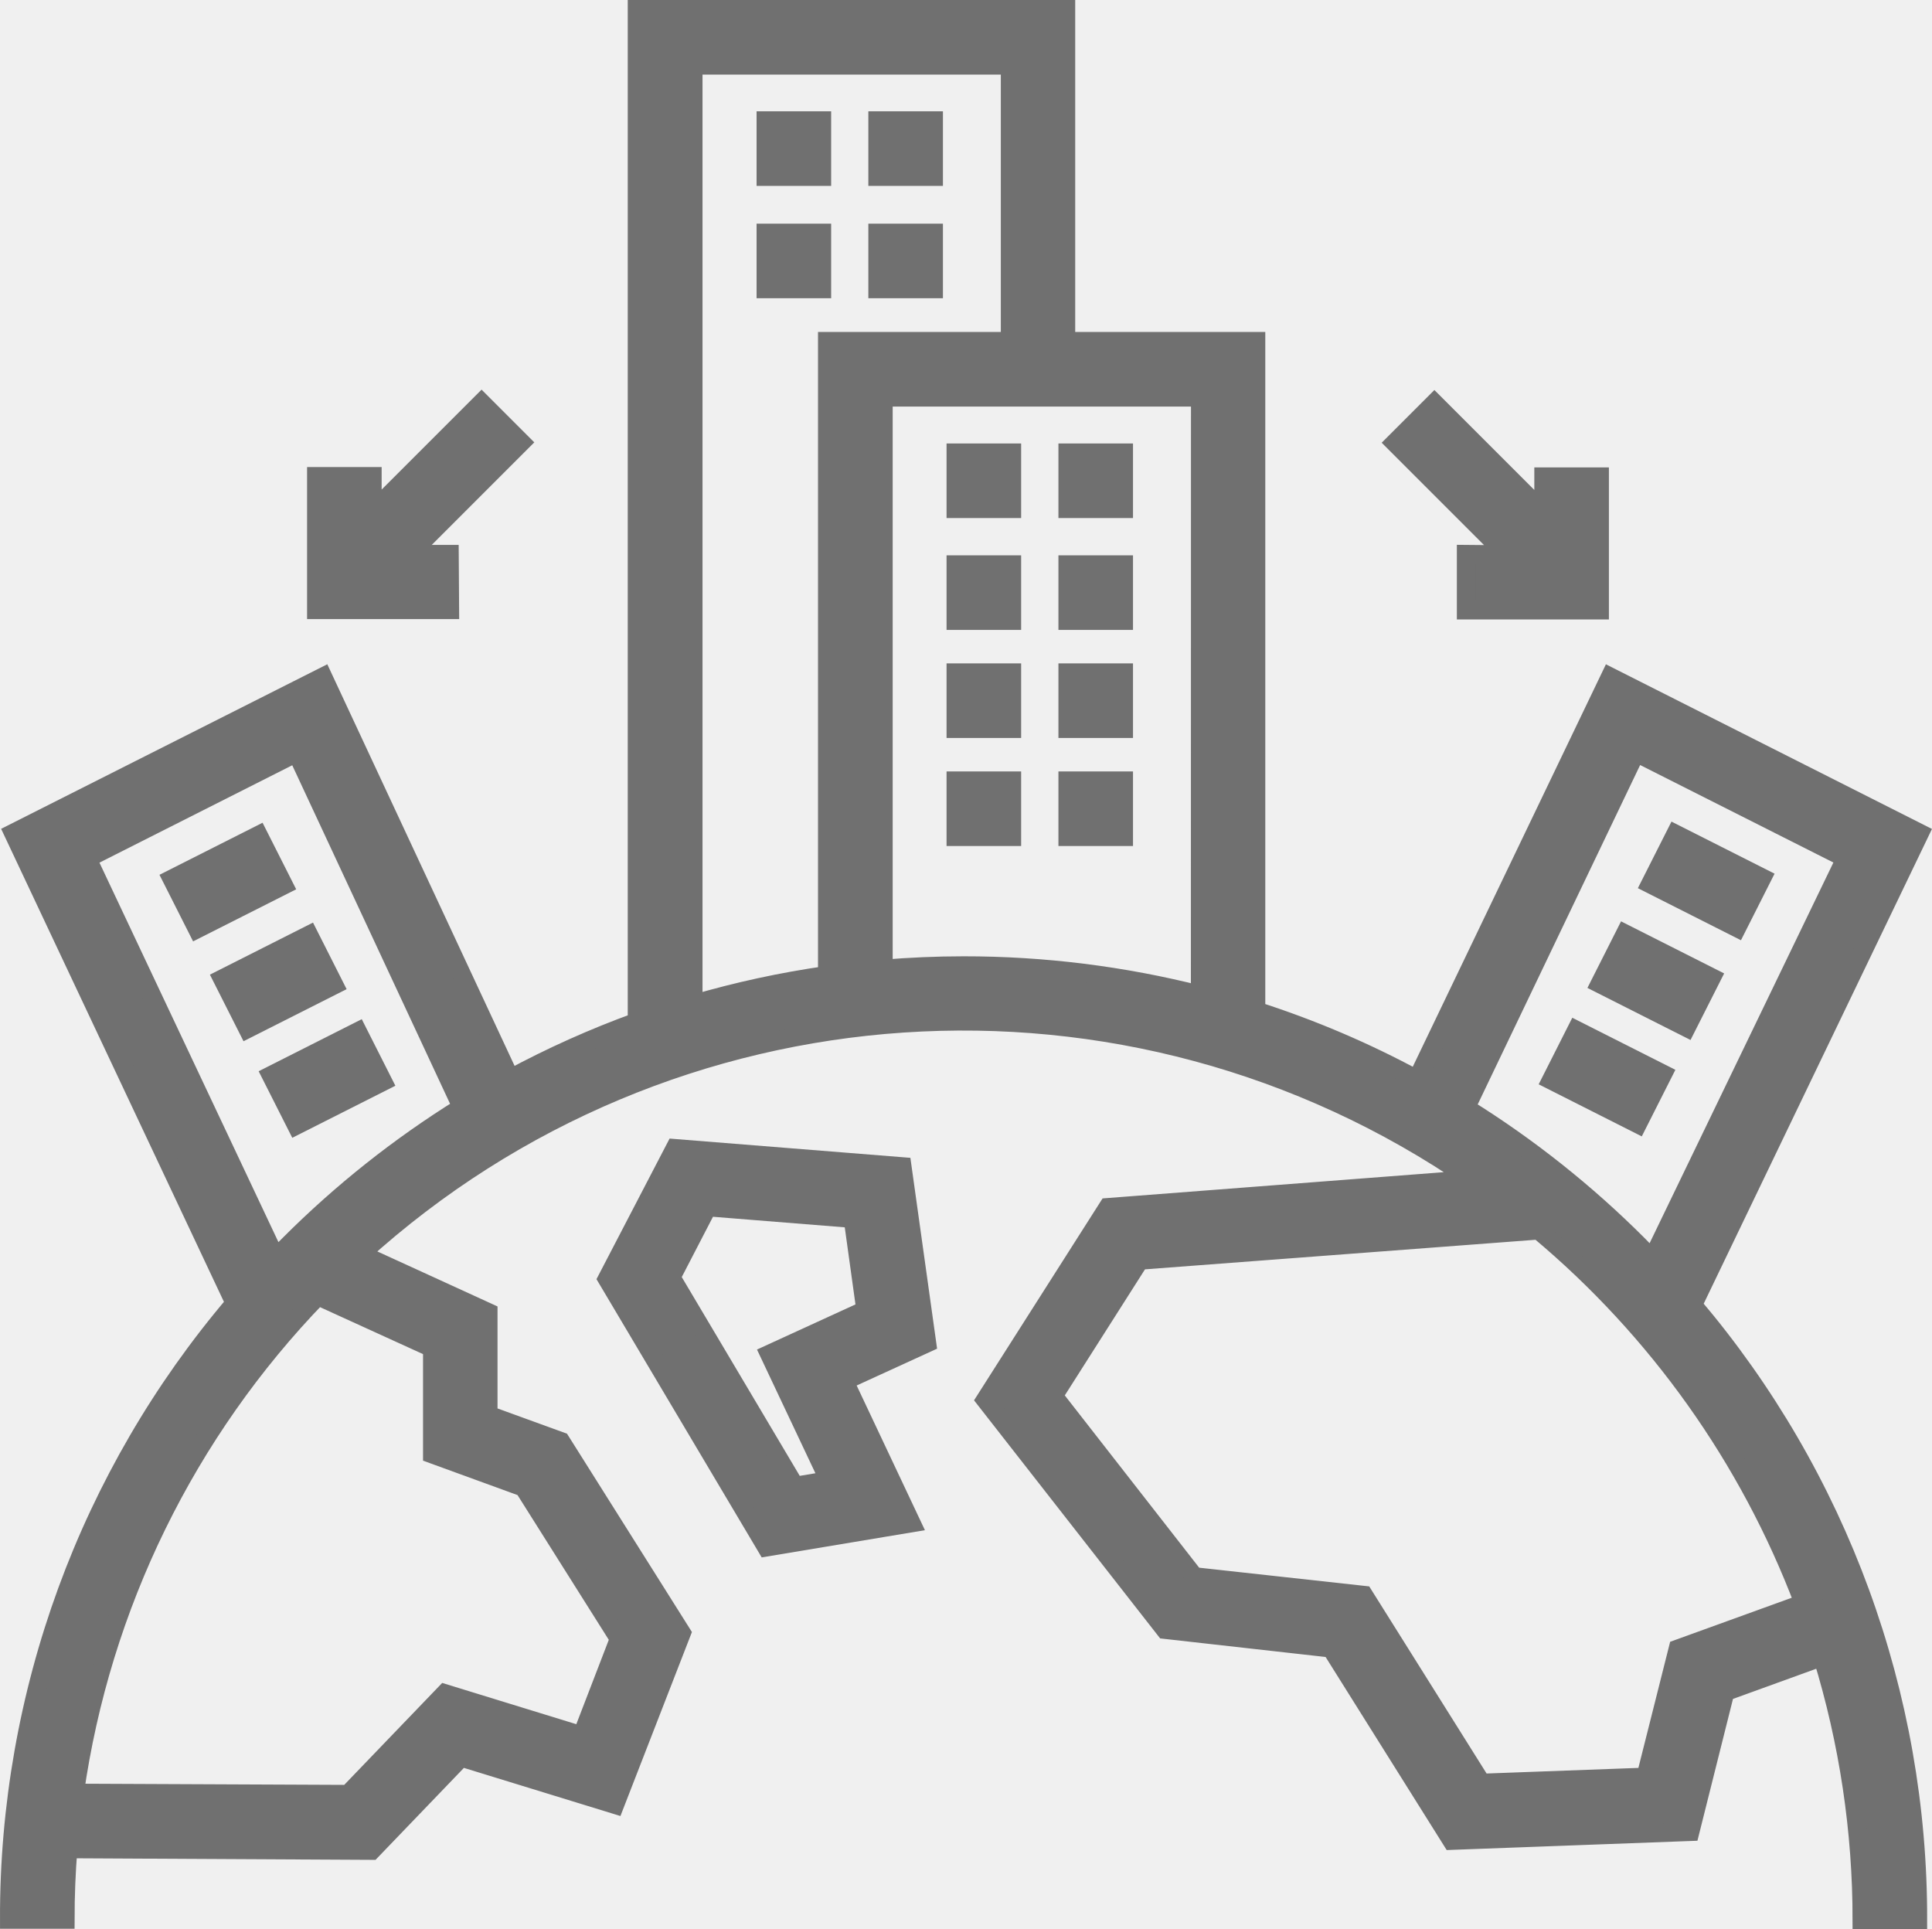
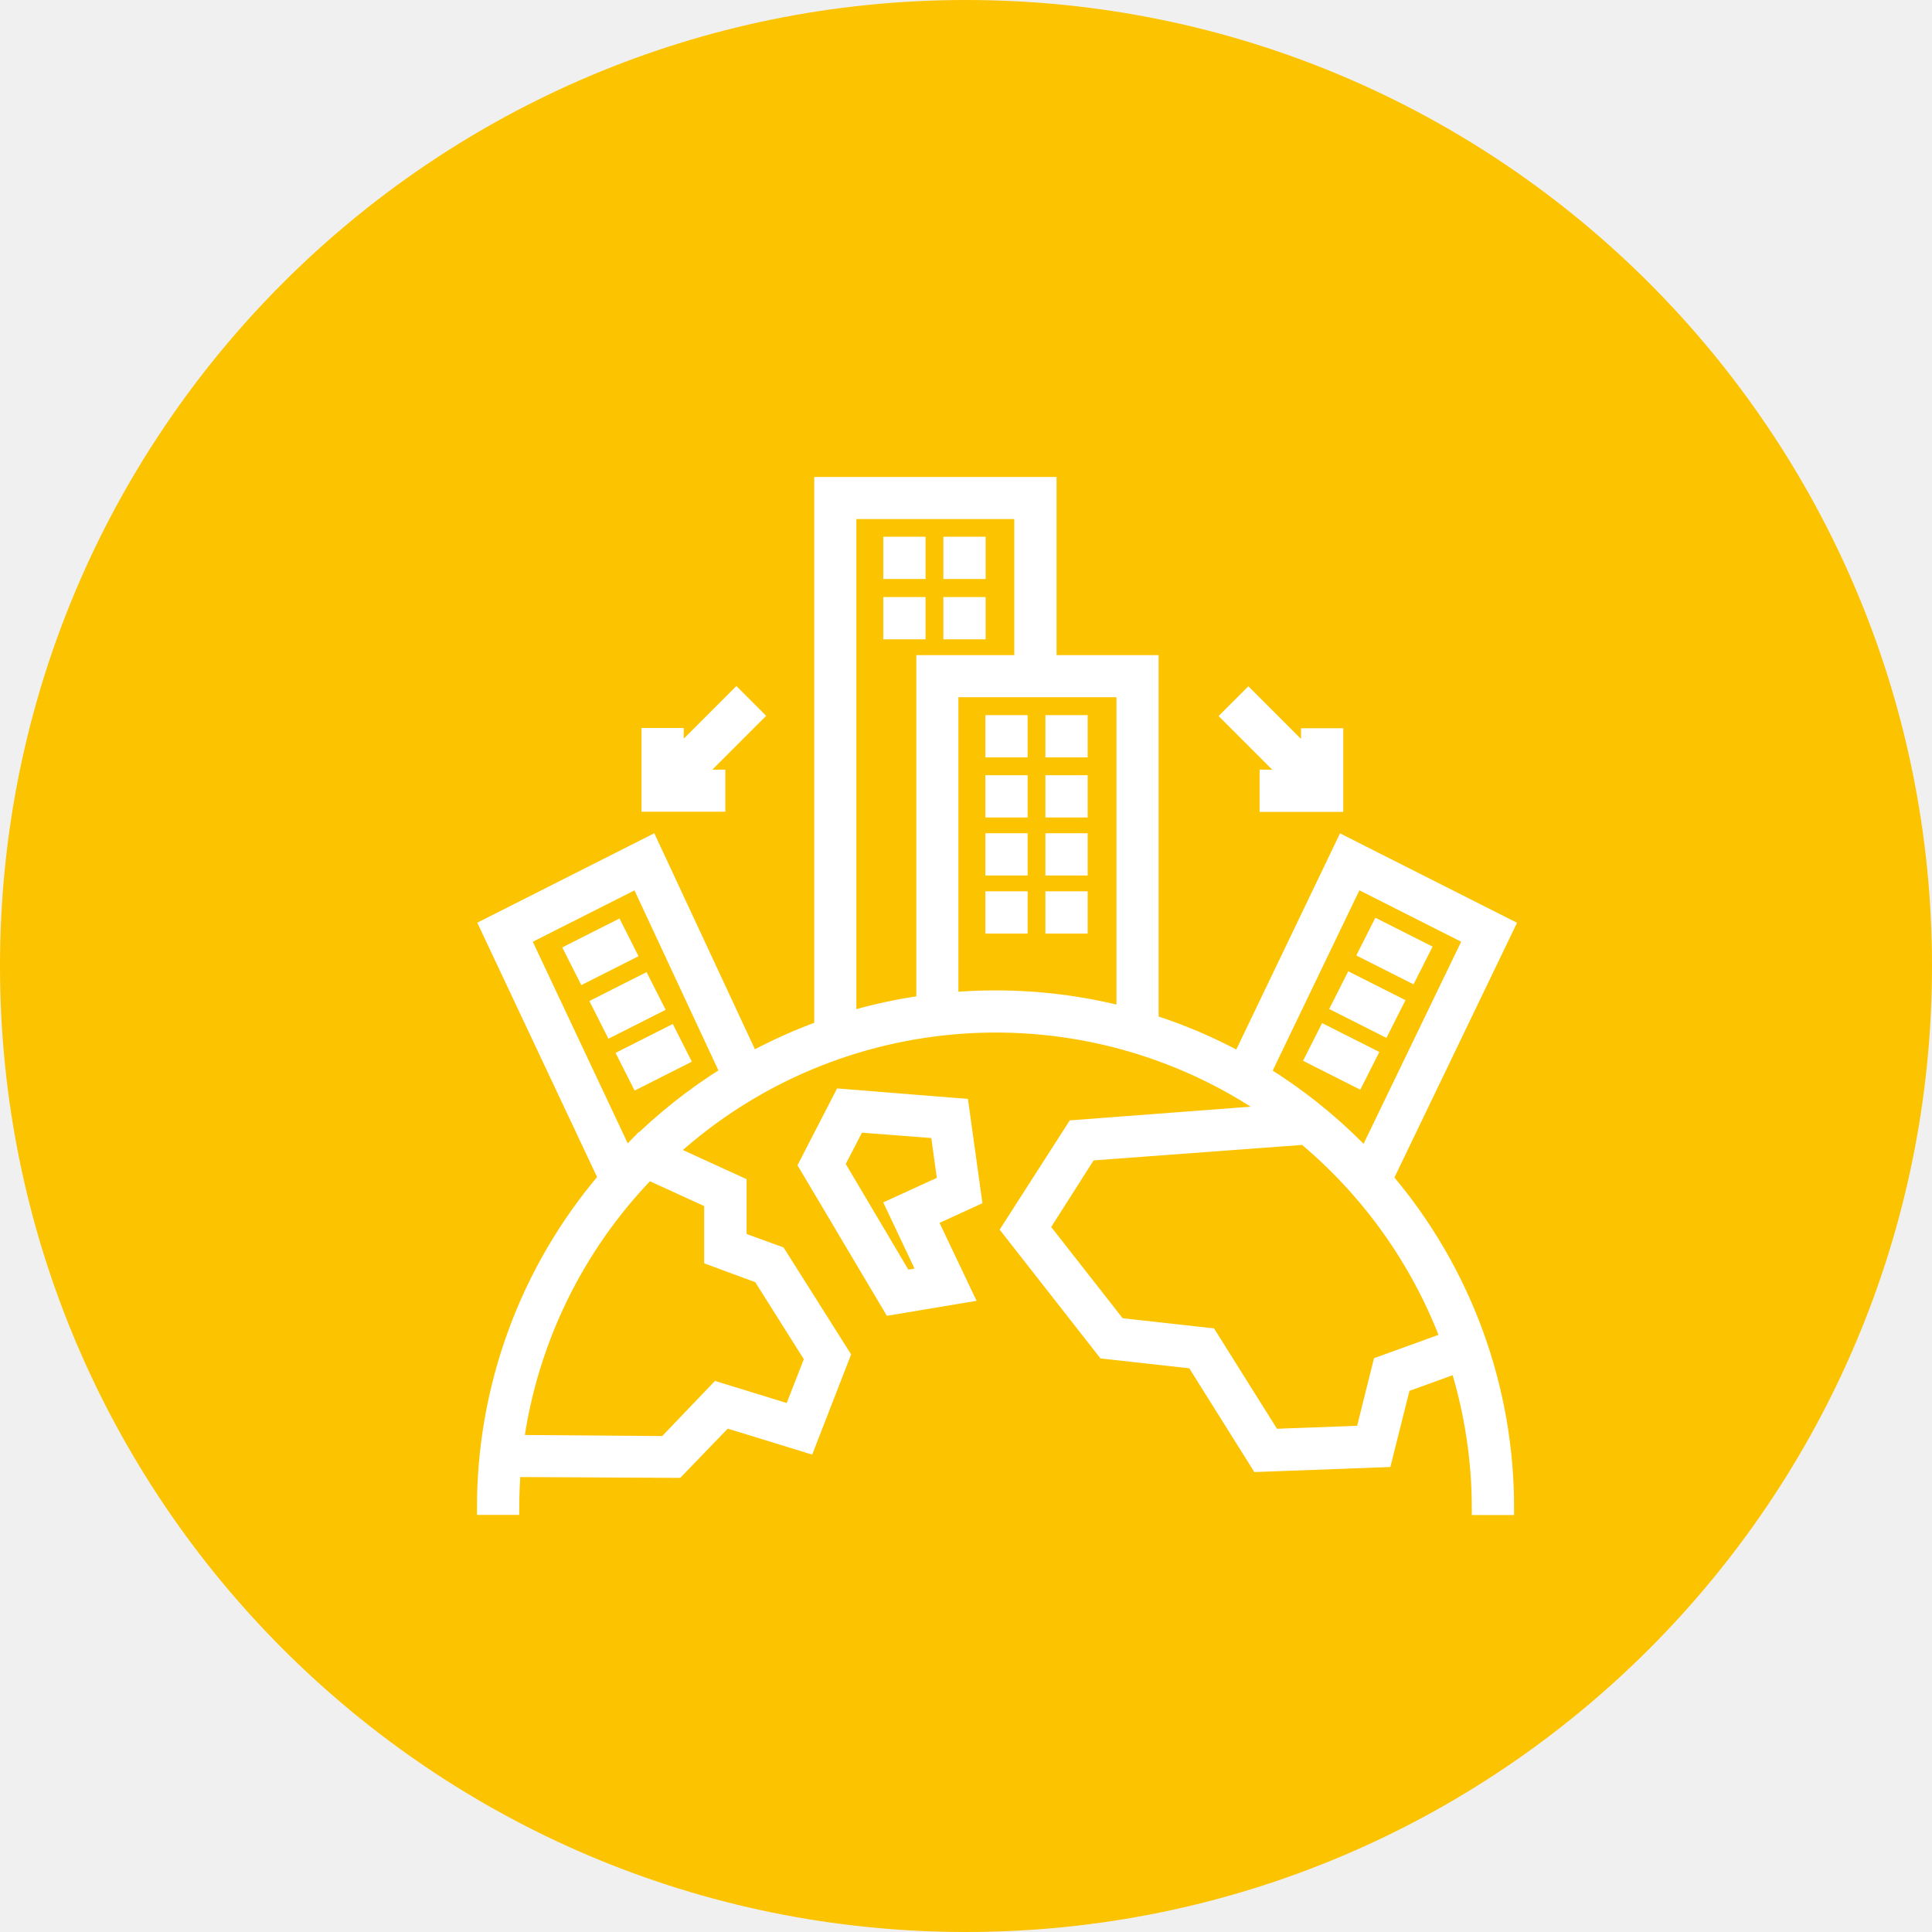
- <svg xmlns="http://www.w3.org/2000/svg" width="20.725" height="20.689" viewBox="0 0 20.725 20.689">
+ <svg xmlns="http://www.w3.org/2000/svg" width="32" height="32" viewBox="0 0 32 32">
  <defs>
-     <style>.a{fill:#707070;stroke:#707070;stroke-width:0.2px;}</style>
+     <style>.a{fill:#fcc300;}.b{fill:#fff;stroke:#fff;stroke-width:0.2px;}</style>
  </defs>
-   <g transform="translate(0.1 0.061)">
-     <path class="a" d="M202.771,30h.6v.6h-.6Z" transform="translate(-194.655 -28.767)" />
-     <path class="a" d="M232.737,30h.6v.6h-.6Z" transform="translate(-223.422 -28.767)" />
-     <path class="a" d="M202.771,59.971h.6v.6h-.6Z" transform="translate(-194.655 -57.533)" />
-     <path class="a" d="M232.737,59.971h.6v.6h-.6Z" transform="translate(-223.422 -57.533)" />
-     <path class="a" d="M253.714,118.905h.6v.6h-.6Z" transform="translate(-243.56 -114.109)" />
-     <path class="a" d="M283.68,118.905h.6v.6h-.6Z" transform="translate(-272.326 -114.109)" />
-     <path class="a" d="M253.714,148.871h.6v.6h-.6Z" transform="translate(-243.56 -142.875)" />
-     <path class="a" d="M283.68,148.871h.6v.6h-.6Z" transform="translate(-272.326 -142.875)" />
-     <path class="a" d="M253.714,177.838h.6v.6h-.6Z" transform="translate(-243.56 -170.683)" />
-     <path class="a" d="M283.68,177.838h.6v.6h-.6Z" transform="translate(-272.326 -170.683)" />
-     <path class="a" d="M253.714,206.806h.6v.6h-.6Z" transform="translate(-243.56 -198.492)" />
-     <path class="a" d="M283.68,206.806h.6v.6h-.6Z" transform="translate(-272.326 -198.492)" />
-     <path class="a" d="M0,0H1.039V.6H0Z" transform="translate(1.745 9.367) rotate(-26.796)" />
-     <path class="a" d="M0,0H1.039V.6H0Z" transform="translate(2.286 10.438) rotate(-26.796)" />
-     <path class="a" d="M0,0H1.039V.6H0Z" transform="translate(2.809 11.474) rotate(-26.796)" />
-     <path class="a" d="M20.492,8.876,17.173,7.2,15.1,11.519a10.1,10.1,0,0,0-1.727-.737V3.6H11.334V.039h-4.6V10.9a10.1,10.1,0,0,0-1.36.61L3.364,7.2.044,8.875,2.42,13.919A10.157,10.157,0,0,0,0,20.528H.6q0-.382.03-.756l3.256.017.961-1,1.649.507.715-1.84L5.916,15.4l-.779-.283v-1.1l-1.37-.627a9.616,9.616,0,0,1,11.918-.8l-3.9.3-1.314,2.064,1.927,2.465,1.781.2,1.294,2.063,2.557-.095.376-1.5,1.043-.378a9.6,9.6,0,0,1,.424,2.829h.6a10.157,10.157,0,0,0-2.415-6.6ZM4.538,14.4v1.137l.98.357,1.024,1.624-.4,1.039-1.469-.452-1.038,1.08L.7,19.172a9.611,9.611,0,0,1,2.61-5.332ZM3,13.291c-.048.048-.1.1-.142.145L.835,9.147,3.082,8.012l1.774,3.805A10.309,10.309,0,0,0,3,13.291ZM8.775,10.4a10.182,10.182,0,0,0-1.439.312V.639h3.4V3.6H8.775Zm4,.213a10.3,10.3,0,0,0-2.539-.316c-.289,0-.575.013-.86.036V4.2h3.4Zm2.847,1.212L17.448,8.01,19.7,9.146l-2.076,4.3c-.049-.051-.1-.1-.149-.152A10.312,10.312,0,0,0,15.62,11.821Zm3.631,5.311-1.353.49L17.554,19l-1.761.065-1.264-2.015-1.818-.2L11.2,14.913l.925-1.454,4.28-.324a9.676,9.676,0,0,1,2.845,4Z" transform="translate(0 0)" />
-     <path class="a" d="M0,0H.6V1.039H0Z" transform="translate(17.604 9.422) rotate(-63.204)" />
-     <path class="a" d="M0,0H.6V1.039H0Z" transform="translate(17.063 10.492) rotate(-63.204)" />
-     <path class="a" d="M0,0H.6V1.039H0Z" transform="translate(16.54 11.526) rotate(-63.204)" />
-     <path class="a" d="M372.128,107.224v.6h1.431v-1.431h-.6v.383l-1.172-1.172-.424.424,1.2,1.2Z" transform="translate(-356.5 -101.34)" />
-     <path class="a" d="M83.625,107.224h-.431l1.2-1.2-.424-.424-1.172,1.172v-.383h-.6v1.431h1.431Z" transform="translate(-78.904 -101.34)" />
-     <path class="a" d="M163.408,305.517l-2.437-.195-.728,1.4,1.709,2.878,1.553-.259-.719-1.524.887-.406Zm-1.424,2.012.64,1.355-.366.061-1.329-2.239.391-.755,1.56.125.136.98Z" transform="translate(-153.83 -293.065)" />
+   <g transform="translate(-1197 -646)">
+     <rect class="a" width="32" height="32" rx="16" transform="translate(1197 646)" />
+     <g transform="translate(1205 653.961)">
+       <path class="b" d="M202.771,30h.5v.5h-.5Z" transform="translate(-196.041 -28.971)" />
+       <path class="b" d="M232.737,30h.5v.5h-.5Z" transform="translate(-225.012 -28.971)" />
+       <path class="b" d="M202.771,59.971h.5v.5h-.5Z" transform="translate(-196.041 -57.943)" />
+       <path class="b" d="M232.737,59.971h.5v.5h-.5Z" transform="translate(-225.012 -57.943)" />
+       <path class="b" d="M253.714,118.905h.5v.5h-.5Z" transform="translate(-245.293 -114.921)" />
+       <path class="b" d="M283.68,118.905h.5v.5h-.5Z" transform="translate(-274.265 -114.921)" />
+       <path class="b" d="M253.714,148.871h.5v.5h-.5Z" transform="translate(-245.293 -143.892)" />
+       <path class="b" d="M283.68,148.871h.5v.5h-.5Z" transform="translate(-274.265 -143.892)" />
+       <path class="b" d="M253.714,177.838h.5v.5h-.5Z" transform="translate(-245.293 -171.898)" />
+       <path class="b" d="M283.68,177.838h.5v.5h-.5Z" transform="translate(-274.265 -171.898)" />
+       <path class="b" d="M253.714,206.806h.5v.5h-.5Z" transform="translate(-245.293 -199.904)" />
+       <path class="b" d="M283.68,206.806h.5v.5h-.5Z" transform="translate(-274.265 -199.904)" />
+       <path class="b" d="M0,0H.862V.5H0Z" transform="translate(1.447 7.775) rotate(-26.796)" />
+       <path class="b" d="M0,0H.862V.5H0Z" transform="translate(1.896 8.663) rotate(-26.796)" />
+       <path class="b" d="M0,0H.862V.5H0Z" transform="translate(2.33 9.522) rotate(-26.796)" />
+       <path class="b" d="M16.994,7.368,14.241,5.977,12.522,9.559a8.378,8.378,0,0,0-1.432-.611V2.99H9.4V.039H5.586V9.05a8.377,8.377,0,0,0-1.128.506L2.79,5.976.037,7.367l1.97,4.183A8.423,8.423,0,0,0,0,17.03H.5q0-.317.025-.627l2.7.014.8-.829,1.368.421.593-1.526-1.074-1.7-.646-.235v-.914l-1.136-.52a7.974,7.974,0,0,1,9.884-.667l-3.238.245L8.68,12.4l1.6,2.044,1.477.164,1.073,1.711,2.12-.079L15.261,15l.865-.313a7.963,7.963,0,0,1,.352,2.346h.5a8.423,8.423,0,0,0-2-5.476ZM3.763,11.951v.943l.813.3.849,1.347L5.09,15.4l-1.218-.375-.861.9L.577,15.906a7.971,7.971,0,0,1,2.165-4.422Zm-1.277-.923-.118.121L.693,7.592l1.863-.941L4.027,9.806A8.549,8.549,0,0,0,2.486,11.029Zm4.791-2.4a8.444,8.444,0,0,0-1.193.258V.536H8.9V2.99H7.277Zm3.315.177a8.541,8.541,0,0,0-2.105-.262c-.239,0-.477.01-.713.03V3.487h2.818Zm2.361,1L14.47,6.65l1.864.942-1.721,3.564-.123-.126A8.551,8.551,0,0,0,12.953,9.81Zm3.011,4.4-1.122.406-.285,1.141-1.46.054-1.048-1.671-1.507-.167-1.253-1.6.767-1.205L13.6,10.9a8.024,8.024,0,0,1,2.359,3.315Z" transform="translate(0 0)" />
+       <path class="b" d="M0,0H.5V.862H0Z" transform="translate(14.599 7.82) rotate(-63.204)" />
+       <path class="b" d="M0,0H.5V.862H0Z" transform="translate(14.15 8.707) rotate(-63.204)" />
+       <path class="b" d="M0,0H.5V.862H0Z" transform="translate(13.717 9.565) rotate(-63.204)" />
+       <path class="b" d="M372,106.948v.5h1.186v-1.186h-.5v.318l-.972-.972-.352.352.992.992Z" transform="translate(-359.037 -102.061)" />
+       <path class="b" d="M83.38,106.948h-.357l.992-.992-.352-.352-.972.972v-.318h-.5v1.186H83.38Z" transform="translate(-79.466 -102.061)" />
+       <path class="b" d="M162.868,305.484l-2.021-.162-.6,1.164,1.417,2.387,1.288-.215-.6-1.263.735-.337Zm-1.181,1.669.531,1.124-.3.051-1.1-1.857.325-.626,1.294.1.113.813Z" transform="translate(-154.924 -295.15)" />
+     </g>
  </g>
</svg>
